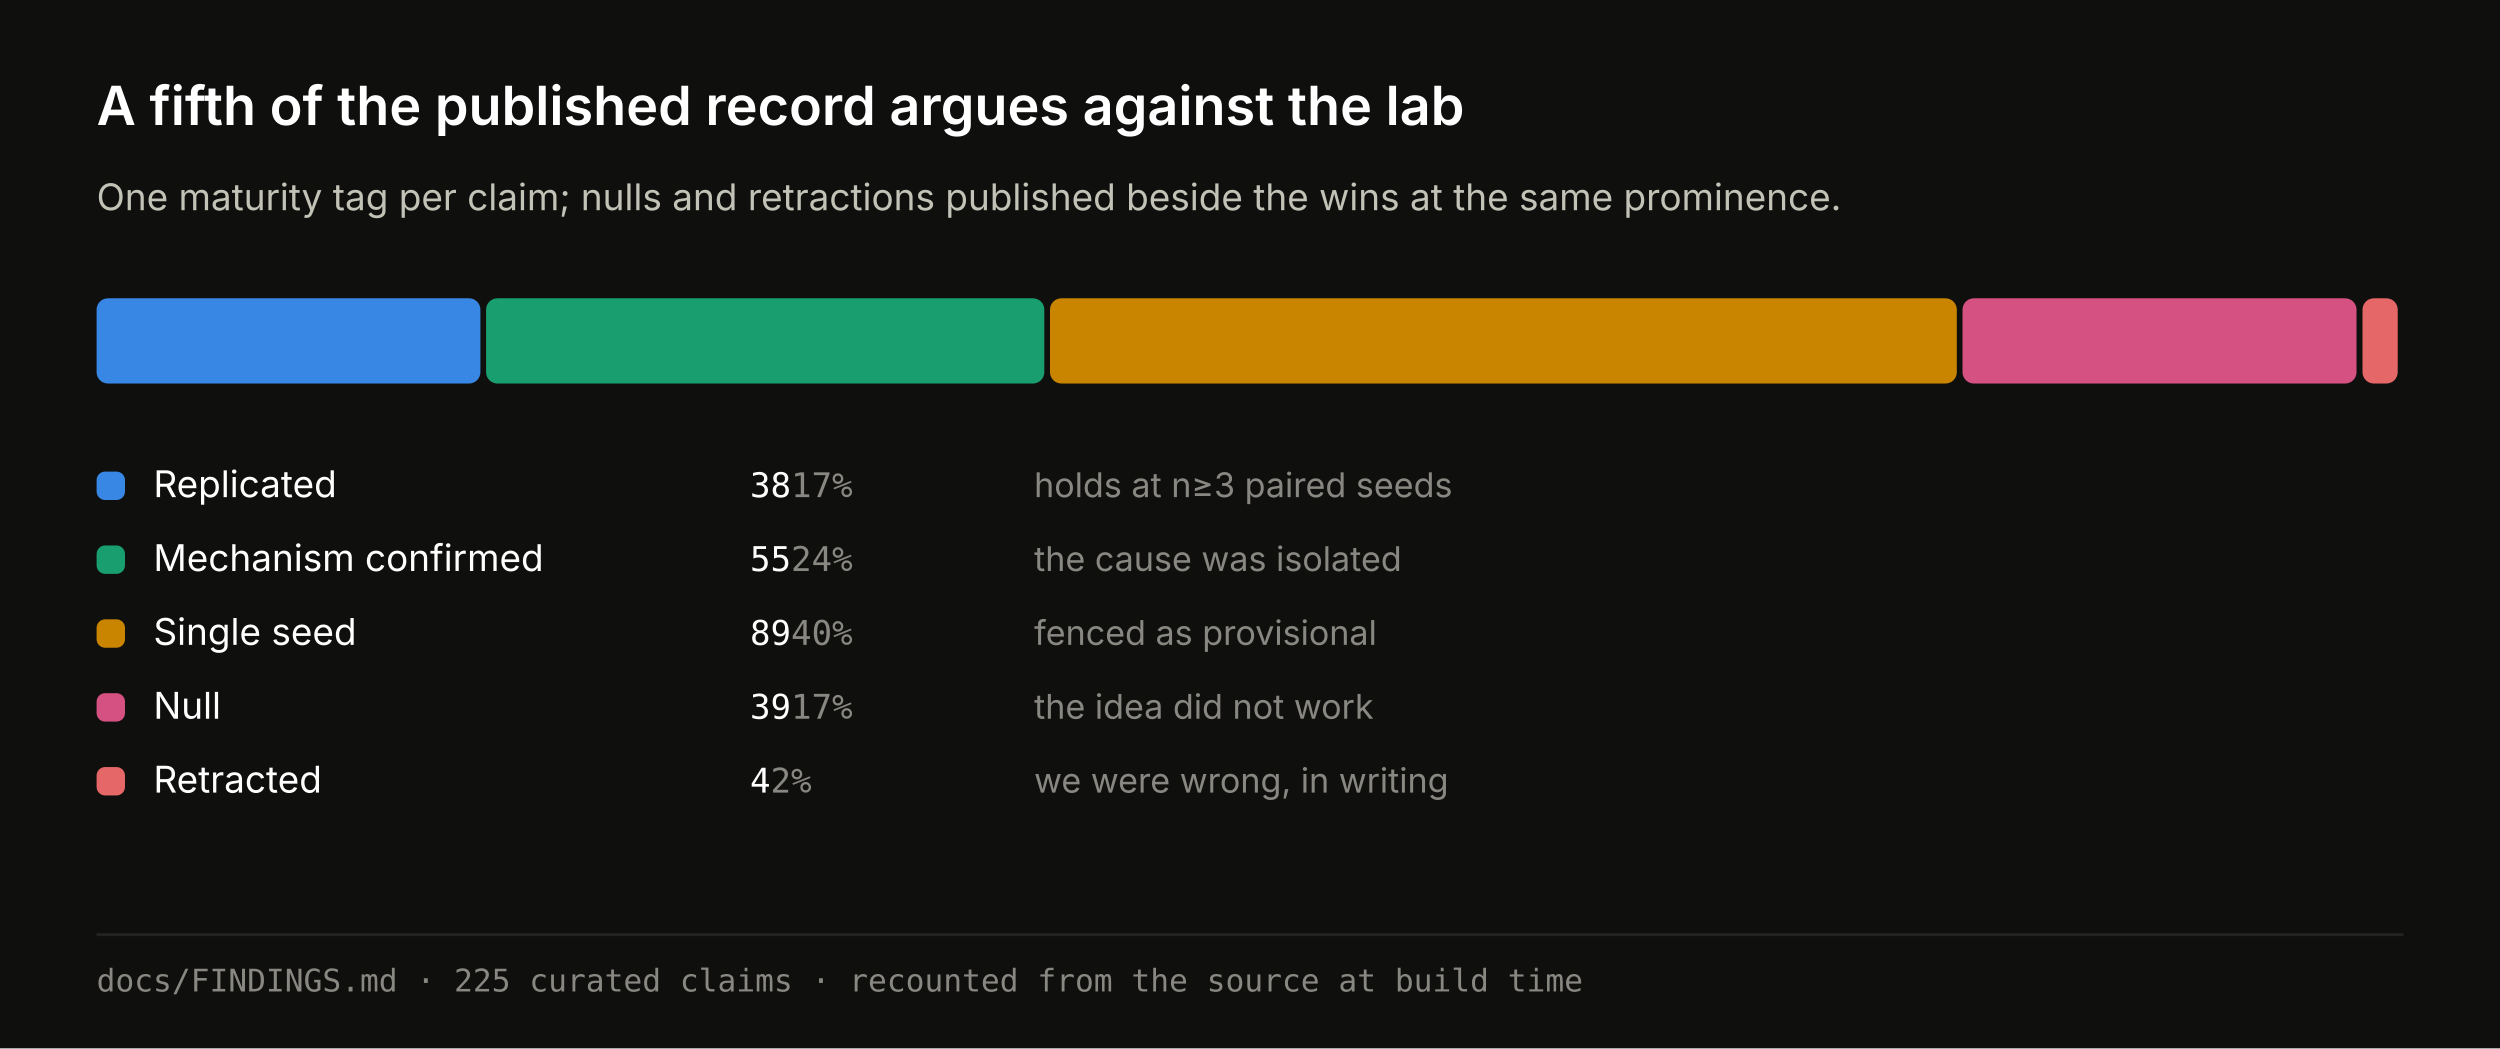
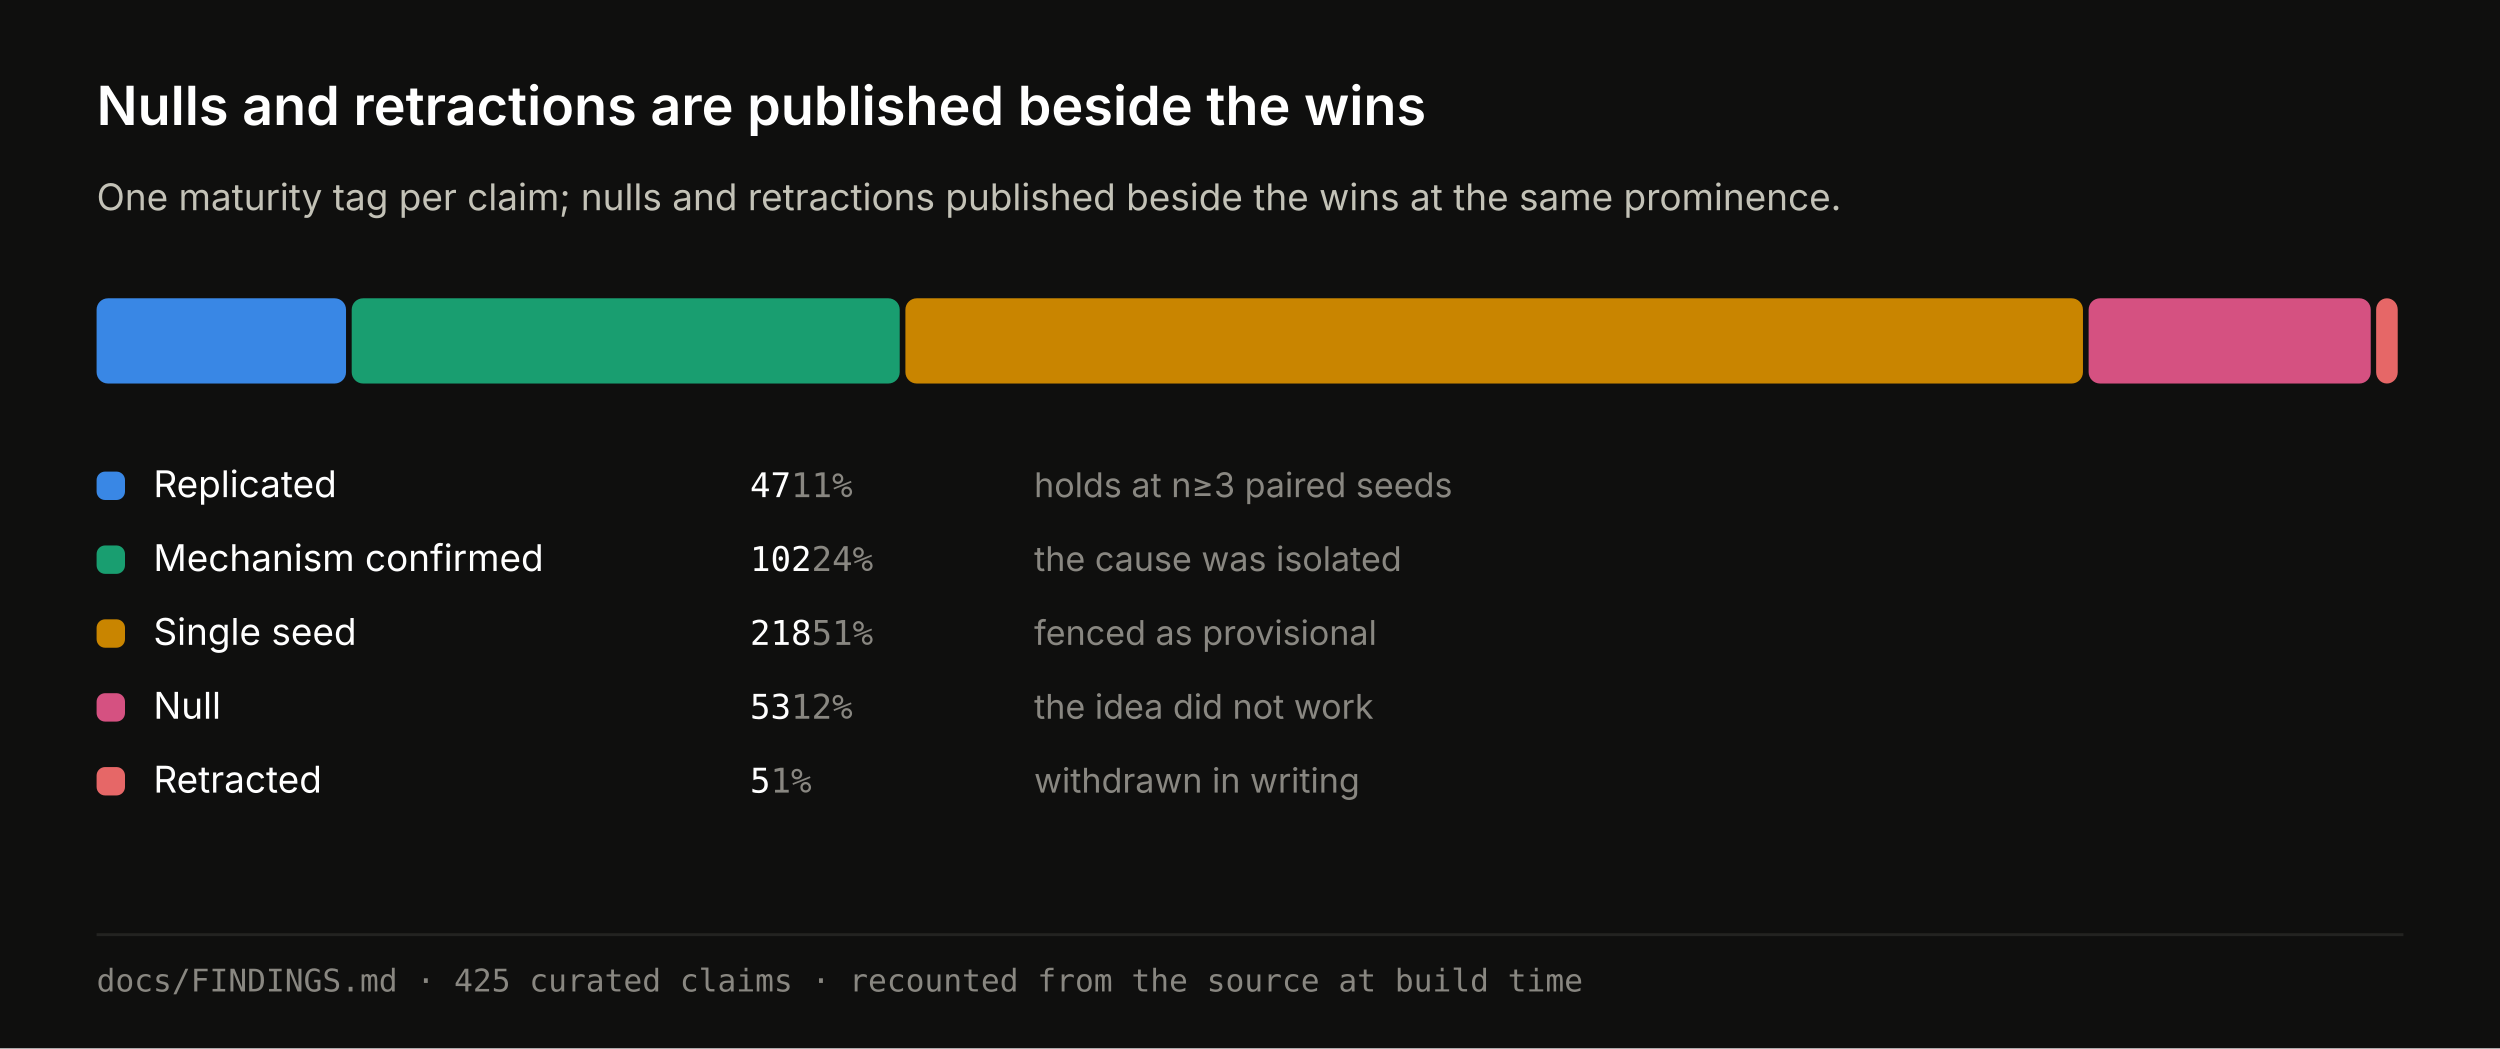
<svg xmlns="http://www.w3.org/2000/svg" width="880" height="369" viewBox="0 0 880 369" role="img">
  <rect width="880" height="369" fill="#0f0f0e" />
-   <text x="34" y="44" font-family="Inter, -apple-system, BlinkMacSystemFont, 'Segoe UI', sans-serif" font-size="19" font-weight="600" fill="#ffffff">A fifth of the published record argues against the lab</text>
+   <text x="34" y="44" font-family="Inter, -apple-system, BlinkMacSystemFont, 'Segoe UI', sans-serif" font-size="19" font-weight="600" fill="#ffffff">Nulls and retractions are published beside the wins</text>
  <text x="34" y="74" font-family="Inter, -apple-system, BlinkMacSystemFont, 'Segoe UI', sans-serif" font-size="13" fill="#c3c2b7">One maturity tag per claim; nulls and retractions published beside the wins at the same prominence.</text>
-   <rect x="34.0" y="105" width="135.1" height="30" rx="4" fill="#3987e5" />
-   <rect x="171.1" y="105" width="196.5" height="30" rx="4" fill="#199e70" />
-   <rect x="369.6" y="105" width="319.2" height="30" rx="4" fill="#c98500" />
-   <rect x="690.8" y="105" width="138.7" height="30" rx="4" fill="#d55181" />
-   <rect x="831.6" y="105" width="12.4" height="30" rx="4" fill="#e66767" />
+   <rect x="34.0" y="105" width="87.8" height="30" rx="4" fill="#3987e5" />
+   <rect x="123.8" y="105" width="192.9" height="30" rx="4" fill="#199e70" />
+   <rect x="318.7" y="105" width="414.5" height="30" rx="4" fill="#c98500" />
+   <rect x="735.2" y="105" width="99.3" height="30" rx="4" fill="#d55181" />
+   <rect x="836.4" y="105" width="7.6" height="30" rx="4" fill="#e66767" />
  <rect x="34" y="166" width="10" height="10" rx="3" fill="#3987e5" />
  <text x="54" y="175" font-family="Inter, -apple-system, BlinkMacSystemFont, 'Segoe UI', sans-serif" font-size="13" fill="#ffffff">Replicated</text>
-   <text x="264" y="175" font-family="'JetBrains Mono', ui-monospace, SFMono-Regular, Menlo, monospace" font-size="12" fill="#ffffff">38<tspan fill="#898781">  17%</tspan>
+   <text x="264" y="175" font-family="'JetBrains Mono', ui-monospace, SFMono-Regular, Menlo, monospace" font-size="12" fill="#ffffff">47<tspan fill="#898781">  11%</tspan>
  </text>
  <text x="364" y="175" font-family="Inter, -apple-system, BlinkMacSystemFont, 'Segoe UI', sans-serif" font-size="12" fill="#898781">holds at n≥3 paired seeds</text>
  <rect x="34" y="192" width="10" height="10" rx="3" fill="#199e70" />
  <text x="54" y="201" font-family="Inter, -apple-system, BlinkMacSystemFont, 'Segoe UI', sans-serif" font-size="13" fill="#ffffff">Mechanism confirmed</text>
-   <text x="264" y="201" font-family="'JetBrains Mono', ui-monospace, SFMono-Regular, Menlo, monospace" font-size="12" fill="#ffffff">55<tspan fill="#898781">  24%</tspan>
+   <text x="264" y="201" font-family="'JetBrains Mono', ui-monospace, SFMono-Regular, Menlo, monospace" font-size="12" fill="#ffffff">102<tspan fill="#898781">  24%</tspan>
  </text>
  <text x="364" y="201" font-family="Inter, -apple-system, BlinkMacSystemFont, 'Segoe UI', sans-serif" font-size="12" fill="#898781">the cause was isolated</text>
  <rect x="34" y="218" width="10" height="10" rx="3" fill="#c98500" />
  <text x="54" y="227" font-family="Inter, -apple-system, BlinkMacSystemFont, 'Segoe UI', sans-serif" font-size="13" fill="#ffffff">Single seed</text>
-   <text x="264" y="227" font-family="'JetBrains Mono', ui-monospace, SFMono-Regular, Menlo, monospace" font-size="12" fill="#ffffff">89<tspan fill="#898781">  40%</tspan>
+   <text x="264" y="227" font-family="'JetBrains Mono', ui-monospace, SFMono-Regular, Menlo, monospace" font-size="12" fill="#ffffff">218<tspan fill="#898781">  51%</tspan>
  </text>
  <text x="364" y="227" font-family="Inter, -apple-system, BlinkMacSystemFont, 'Segoe UI', sans-serif" font-size="12" fill="#898781">fenced as provisional</text>
  <rect x="34" y="244" width="10" height="10" rx="3" fill="#d55181" />
  <text x="54" y="253" font-family="Inter, -apple-system, BlinkMacSystemFont, 'Segoe UI', sans-serif" font-size="13" fill="#ffffff">Null</text>
-   <text x="264" y="253" font-family="'JetBrains Mono', ui-monospace, SFMono-Regular, Menlo, monospace" font-size="12" fill="#ffffff">39<tspan fill="#898781">  17%</tspan>
+   <text x="264" y="253" font-family="'JetBrains Mono', ui-monospace, SFMono-Regular, Menlo, monospace" font-size="12" fill="#ffffff">53<tspan fill="#898781">  12%</tspan>
  </text>
  <text x="364" y="253" font-family="Inter, -apple-system, BlinkMacSystemFont, 'Segoe UI', sans-serif" font-size="12" fill="#898781">the idea did not work</text>
  <rect x="34" y="270" width="10" height="10" rx="3" fill="#e66767" />
  <text x="54" y="279" font-family="Inter, -apple-system, BlinkMacSystemFont, 'Segoe UI', sans-serif" font-size="13" fill="#ffffff">Retracted</text>
-   <text x="264" y="279" font-family="'JetBrains Mono', ui-monospace, SFMono-Regular, Menlo, monospace" font-size="12" fill="#ffffff">4<tspan fill="#898781">  2%</tspan>
+   <text x="264" y="279" font-family="'JetBrains Mono', ui-monospace, SFMono-Regular, Menlo, monospace" font-size="12" fill="#ffffff">5<tspan fill="#898781">  1%</tspan>
  </text>
-   <text x="364" y="279" font-family="Inter, -apple-system, BlinkMacSystemFont, 'Segoe UI', sans-serif" font-size="12" fill="#898781">we were wrong, in writing</text>
+   <text x="364" y="279" font-family="Inter, -apple-system, BlinkMacSystemFont, 'Segoe UI', sans-serif" font-size="12" fill="#898781">withdrawn in writing</text>
  <line x1="34" y1="329" x2="846" y2="329" stroke="#232321" stroke-width="1" />
-   <text x="34" y="349" font-family="'JetBrains Mono', ui-monospace, SFMono-Regular, Menlo, monospace" font-size="11" fill="#898781">docs/FINDINGS.md · 225 curated claims · recounted from the source at build time</text>
+   <text x="34" y="349" font-family="'JetBrains Mono', ui-monospace, SFMono-Regular, Menlo, monospace" font-size="11" fill="#898781">docs/FINDINGS.md · 425 curated claims · recounted from the source at build time</text>
</svg>
